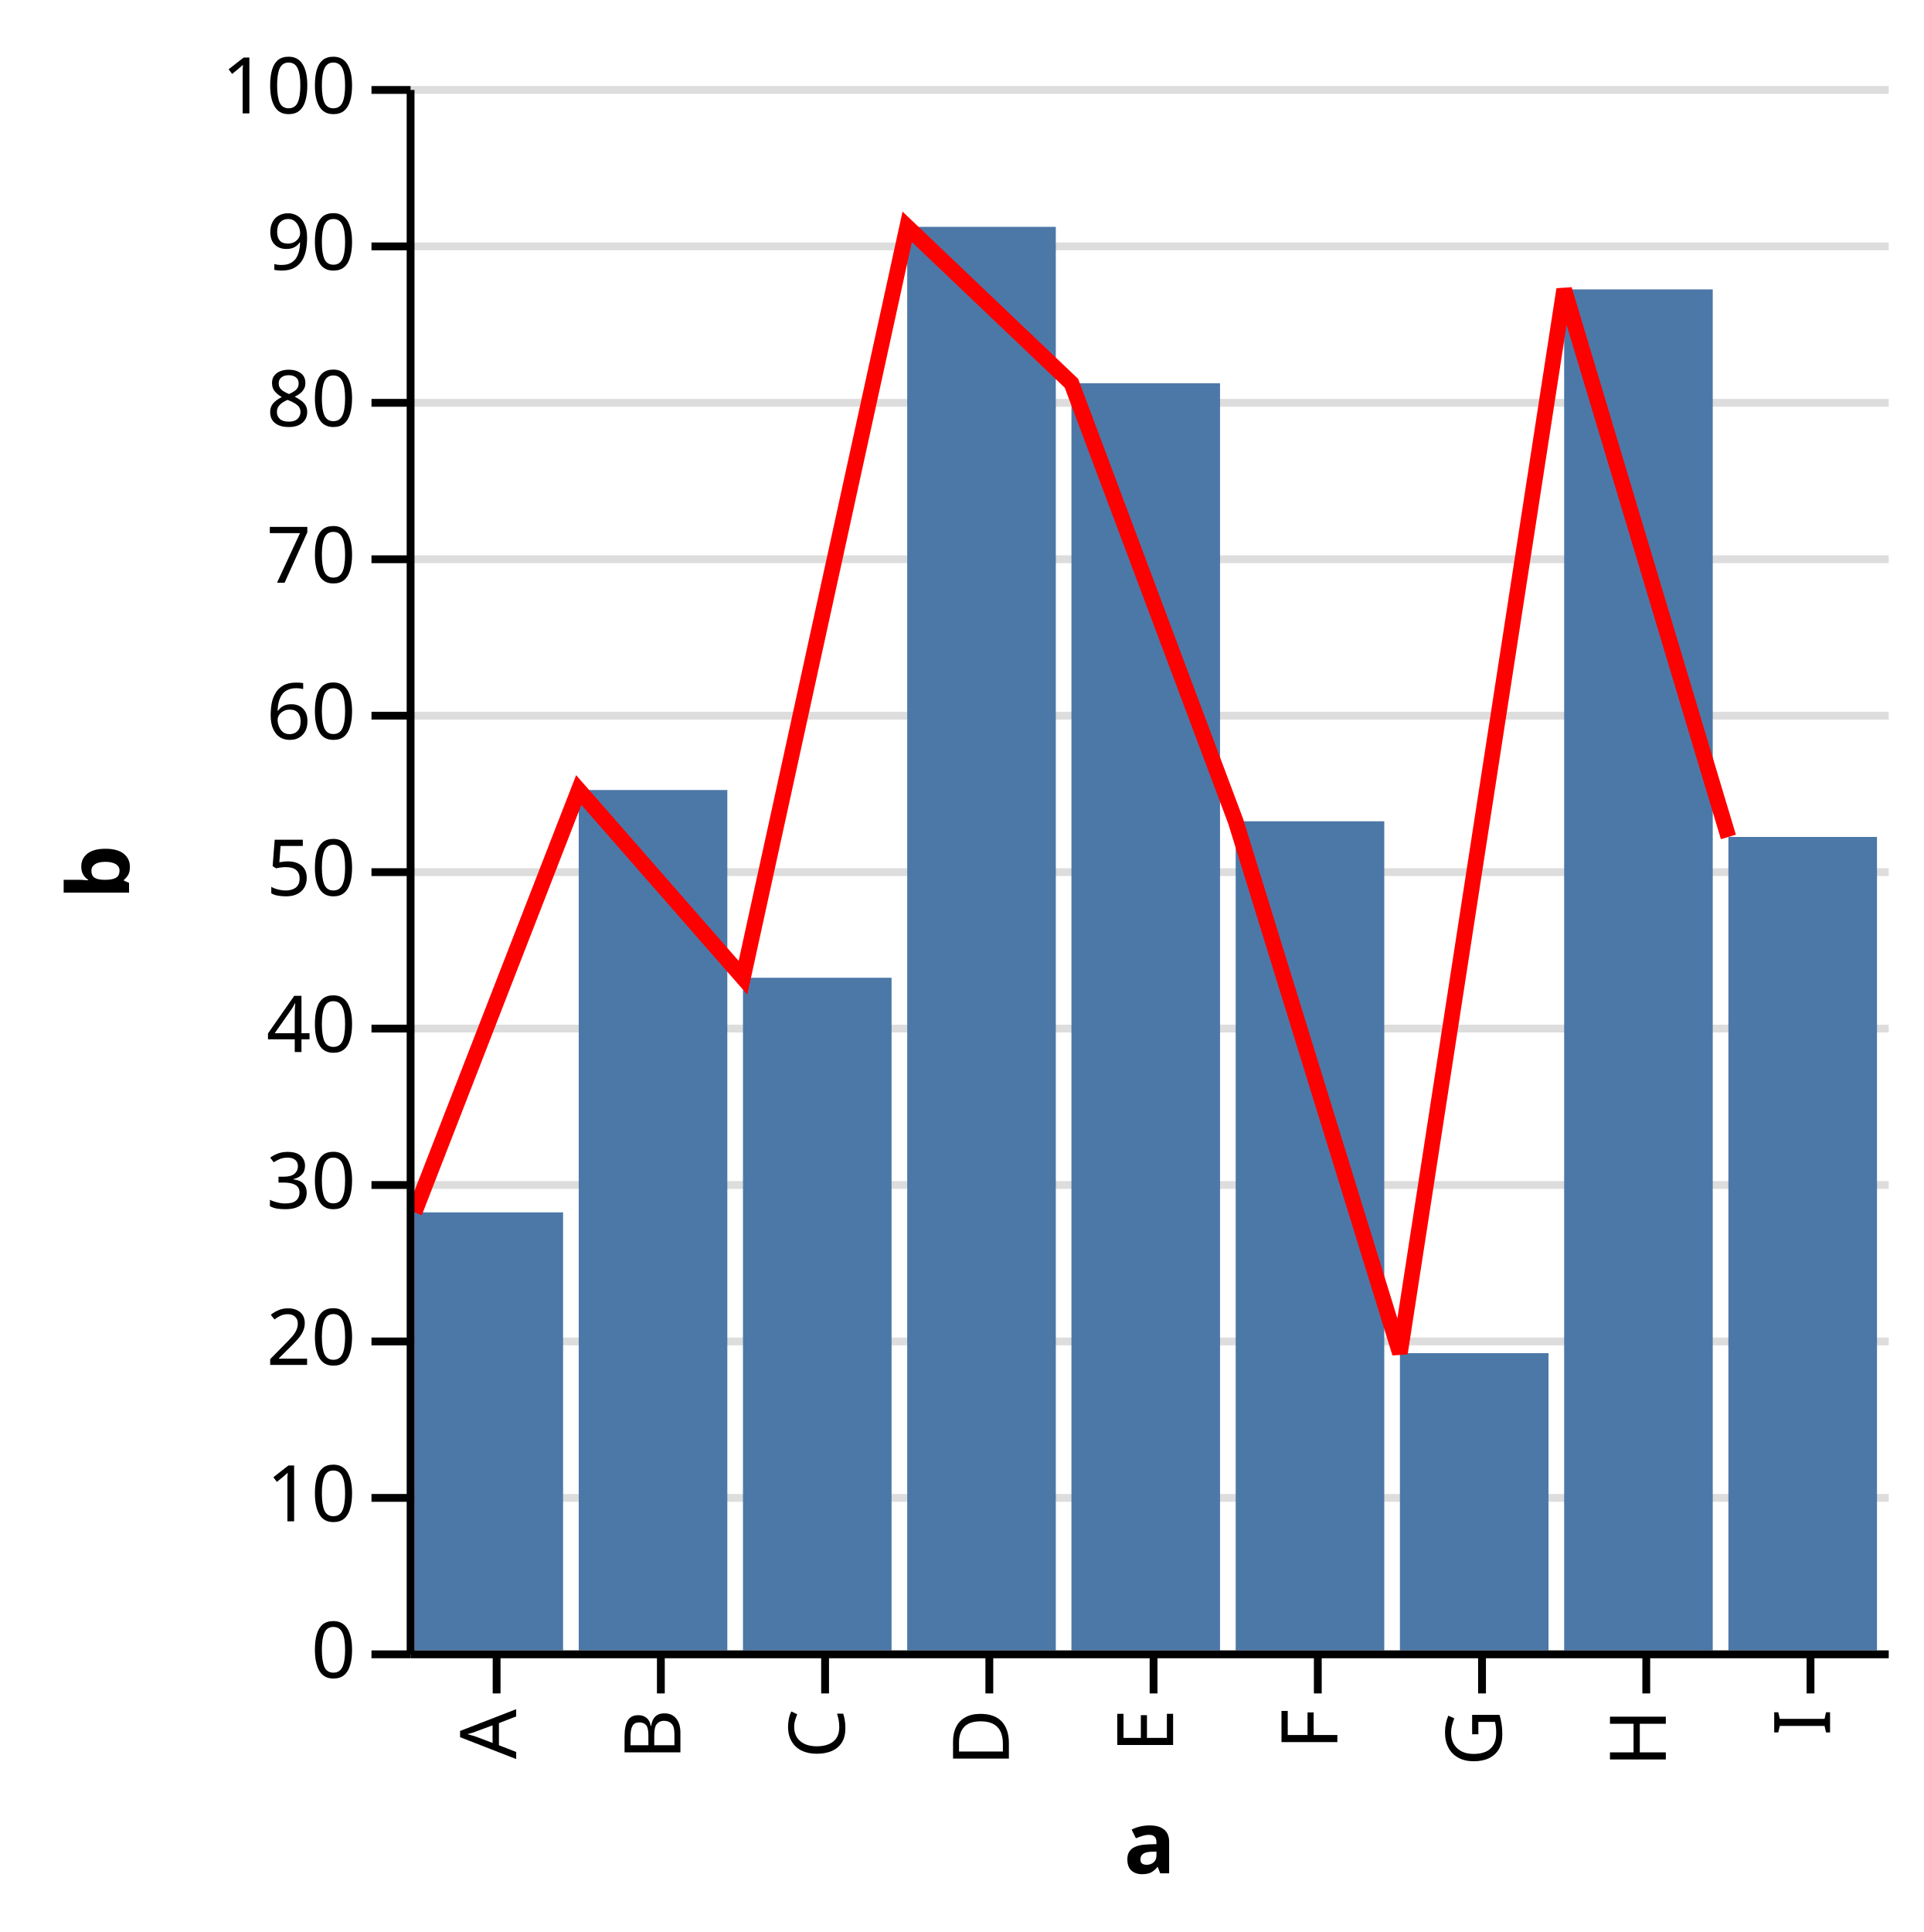
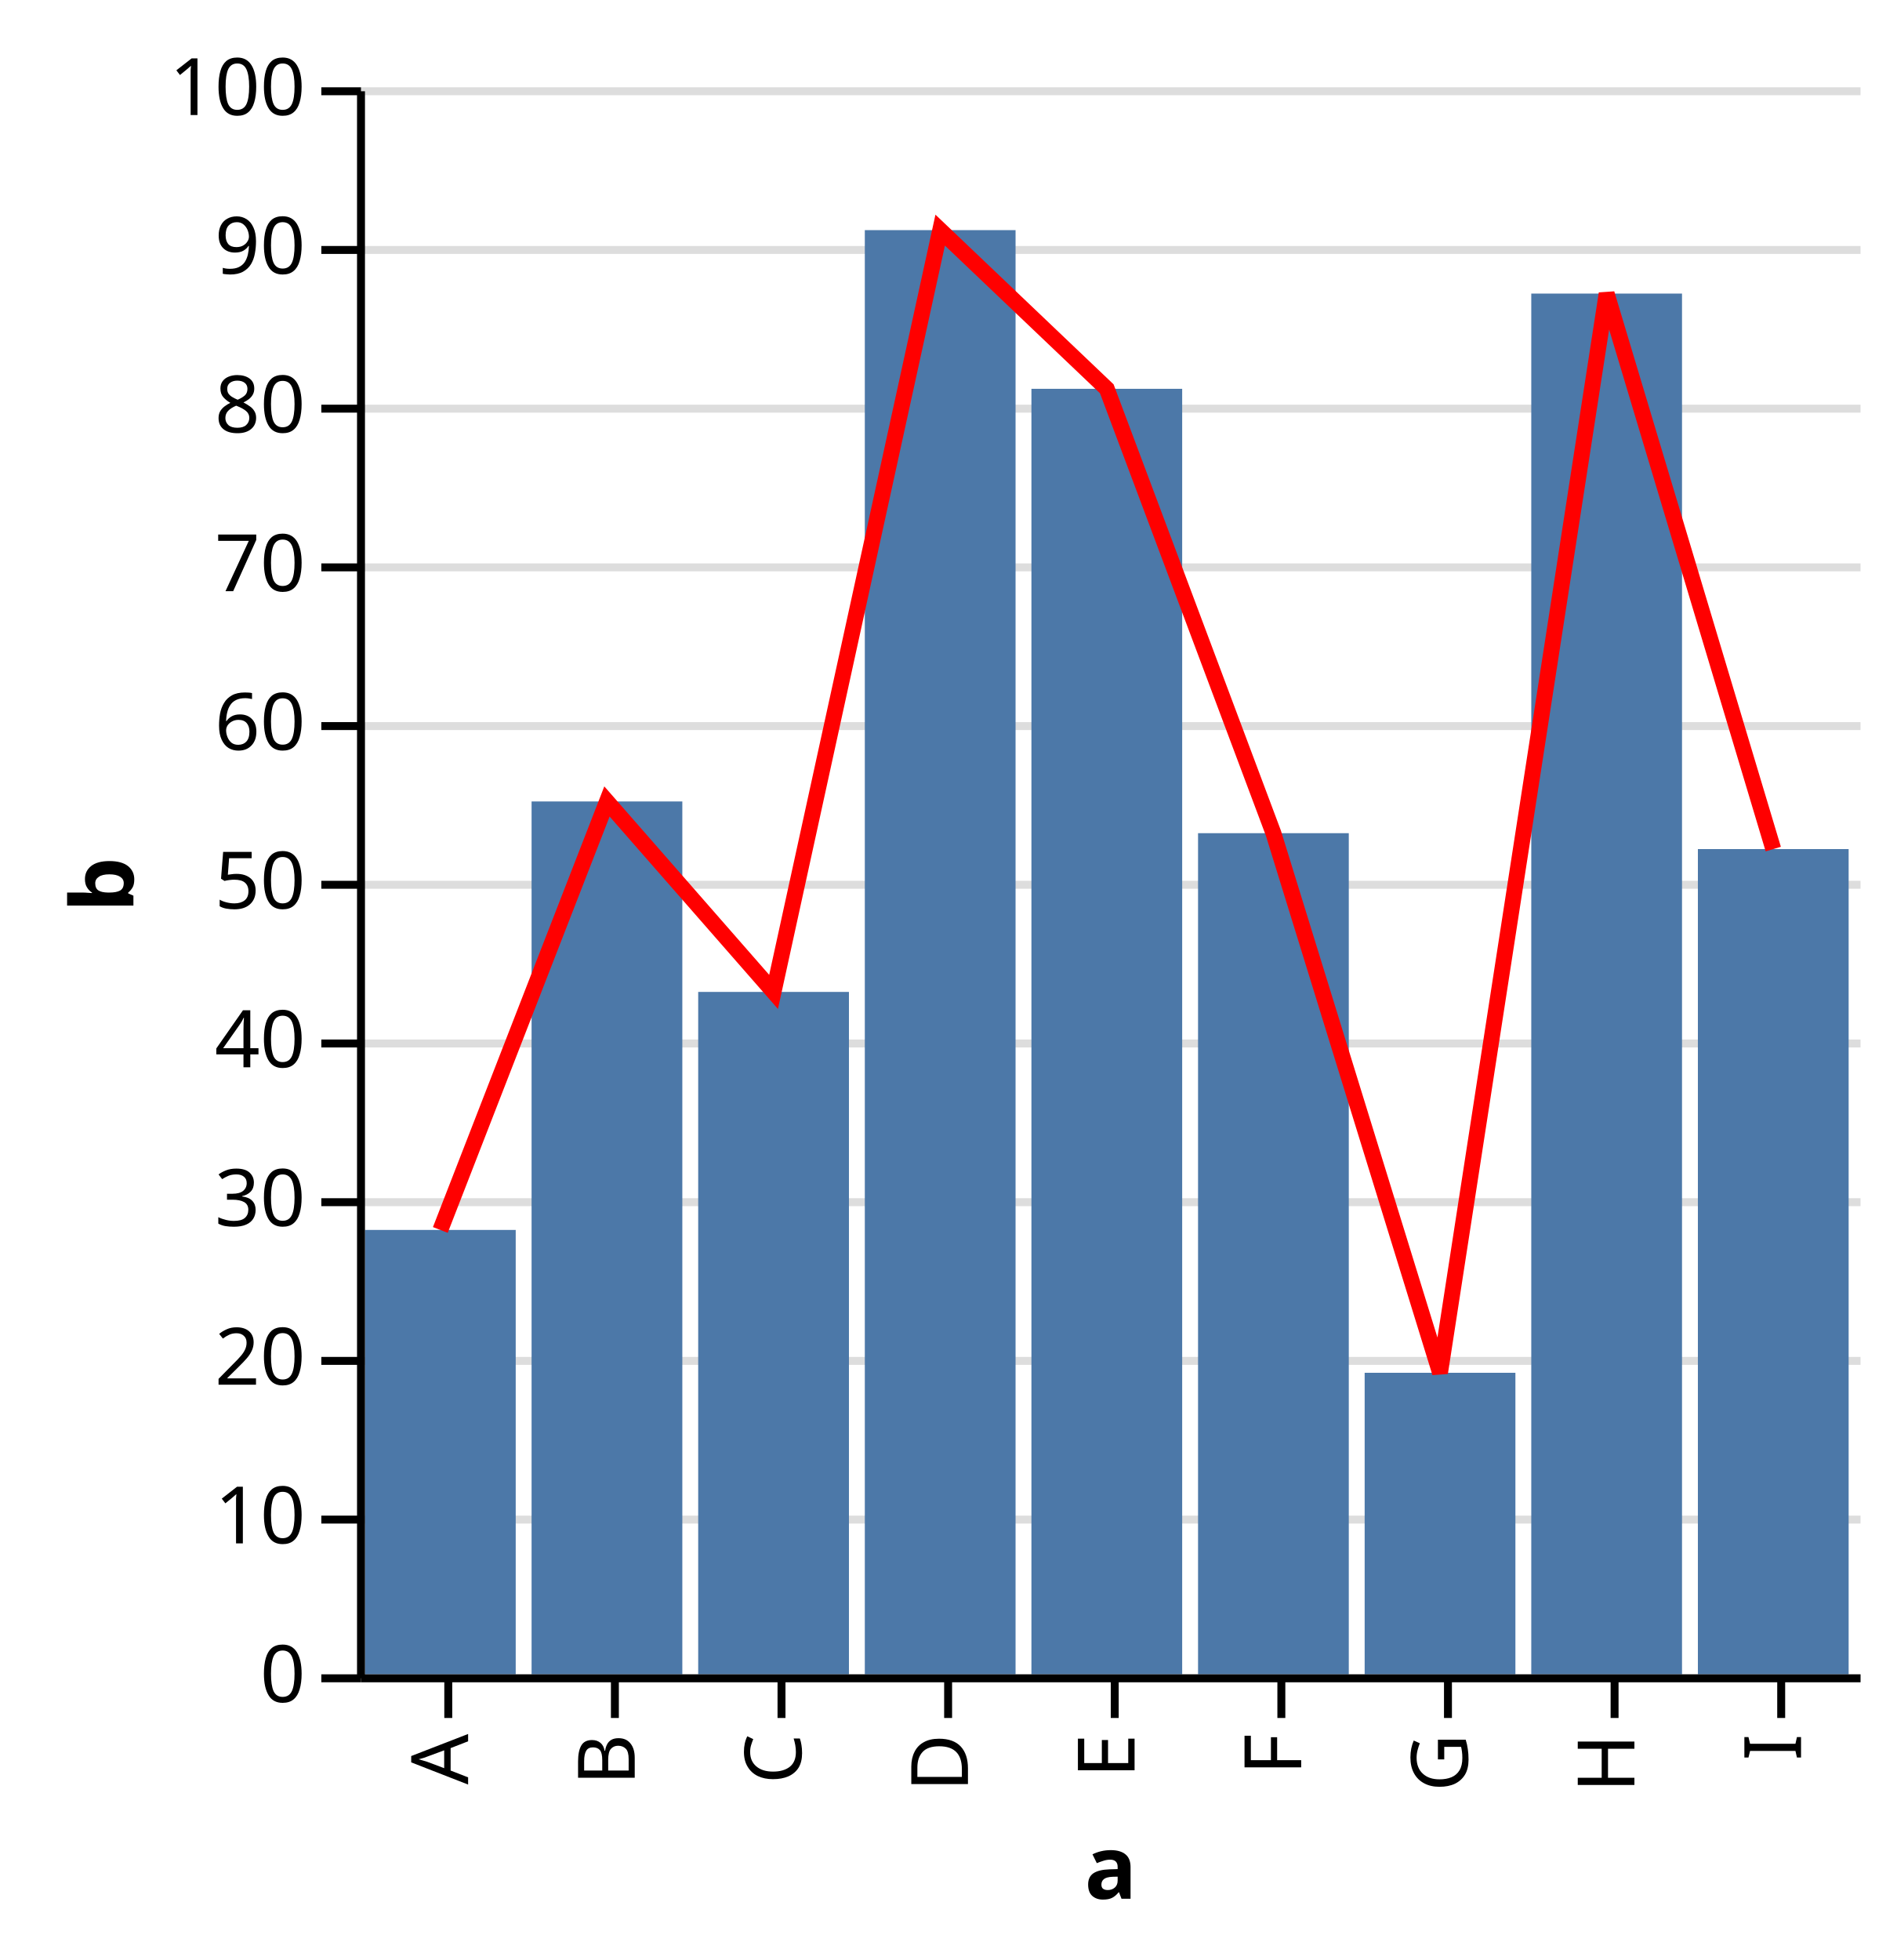
- <svg xmlns="http://www.w3.org/2000/svg" class="marks" width="246" height="247" viewBox="0 0 246 247" version="1.1">
+ <svg xmlns="http://www.w3.org/2000/svg" class="marks" width="239" height="247" viewBox="0 0 239 247" version="1.1">
  <defs>
    <clipPath id="clip1">
      <rect x="0" y="0" width="189" height="200" />
    </clipPath>
    <clipPath id="clip2">
      <rect x="0" y="0" width="189" height="200" />
    </clipPath>
  </defs>
-   <g transform="translate(52,11)">
+   <g transform="translate(45,11)">
    <g class="mark-group role-frame root">
      <g transform="translate(0,0)">
-         <path class="background" d="M0,0h189v200h-189Z" style="fill: none;" />
+         <path class="background" d="M0,0h189v200h-189Z" style="fill: transparent;" />
        <g>
          <g class="mark-group role-axis">
            <g transform="translate(0.5,0.5)">
              <path class="background" d="M0,0h0v0h0Z" style="pointer-events: none; fill: none;" />
              <g>
                <g class="mark-rule role-axis-grid" style="pointer-events: none;">
                  <line transform="translate(0,200)" x2="189" y2="0" style="fill: none; stroke: #ddd; stroke-width: 1; stroke-dasharray: ; opacity: 1;" />
                  <line transform="translate(0,180)" x2="189" y2="0" style="fill: none; stroke: #ddd; stroke-width: 1; stroke-dasharray: ; opacity: 1;" />
                  <line transform="translate(0,160)" x2="189" y2="0" style="fill: none; stroke: #ddd; stroke-width: 1; stroke-dasharray: ; opacity: 1;" />
                  <line transform="translate(0,140)" x2="189" y2="0" style="fill: none; stroke: #ddd; stroke-width: 1; stroke-dasharray: ; opacity: 1;" />
                  <line transform="translate(0,120)" x2="189" y2="0" style="fill: none; stroke: #ddd; stroke-width: 1; stroke-dasharray: ; opacity: 1;" />
                  <line transform="translate(0,100)" x2="189" y2="0" style="fill: none; stroke: #ddd; stroke-width: 1; stroke-dasharray: ; opacity: 1;" />
                  <line transform="translate(0,80)" x2="189" y2="0" style="fill: none; stroke: #ddd; stroke-width: 1; stroke-dasharray: ; opacity: 1;" />
                  <line transform="translate(0,60)" x2="189" y2="0" style="fill: none; stroke: #ddd; stroke-width: 1; stroke-dasharray: ; opacity: 1;" />
                  <line transform="translate(0,40)" x2="189" y2="0" style="fill: none; stroke: #ddd; stroke-width: 1; stroke-dasharray: ; opacity: 1;" />
                  <line transform="translate(0,20)" x2="189" y2="0" style="fill: none; stroke: #ddd; stroke-width: 1; stroke-dasharray: ; opacity: 1;" />
                  <line transform="translate(0,0)" x2="189" y2="0" style="fill: none; stroke: #ddd; stroke-width: 1; stroke-dasharray: ; opacity: 1;" />
                </g>
              </g>
            </g>
          </g>
-           <g class="mark-group role-scope nested_main_group">
-             <g transform="translate(0,0)">
-               <path class="background" d="M0,0h189v200h-189Z" style="fill: transparent;" />
-               <g>
-                 <g class="mark-rect role-bar layer_0_marks" clip-path="url(#clip1)">
-                   <path d="M1,144h19v56h-19Z" style="fill: #4c78a8;" />
-                   <path d="M22,90h19v110h-19Z" style="fill: #4c78a8;" />
-                   <path d="M43,114h19v86h-19Z" style="fill: #4c78a8;" />
-                   <path d="M64,18h19v182h-19Z" style="fill: #4c78a8;" />
-                   <path d="M85,38h19v162h-19Z" style="fill: #4c78a8;" />
-                   <path d="M106,94h19v106h-19Z" style="fill: #4c78a8;" />
-                   <path d="M127,162h19v38h-19Z" style="fill: #4c78a8;" />
-                   <path d="M148,26h19v174h-19Z" style="fill: #4c78a8;" />
-                   <path d="M169,96h19v104h-19Z" style="fill: #4c78a8;" />
-                 </g>
-                 <g class="mark-line role-mark layer_1_marks" clip-path="url(#clip2)">
-                   <path d="M169,96L148,26L127,162L106,94L85,38L64,18L43,114L22,90L1,144" style="fill: none; stroke: red; stroke-width: 2;" />
-                 </g>
-               </g>
-             </g>
+           <g class="mark-rect role-bar layer_0_marks" clip-path="url(#clip1)">
+             <path d="M1,144h19v56h-19Z" style="fill: #4c78a8;" />
+             <path d="M22,90h19v110h-19Z" style="fill: #4c78a8;" />
+             <path d="M43,114h19v86h-19Z" style="fill: #4c78a8;" />
+             <path d="M64,18h19v182h-19Z" style="fill: #4c78a8;" />
+             <path d="M85,38h19v162h-19Z" style="fill: #4c78a8;" />
+             <path d="M106,94h19v106h-19Z" style="fill: #4c78a8;" />
+             <path d="M127,162h19v38h-19Z" style="fill: #4c78a8;" />
+             <path d="M148,26h19v174h-19Z" style="fill: #4c78a8;" />
+             <path d="M169,96h19v104h-19Z" style="fill: #4c78a8;" />
+           </g>
+           <g class="mark-line role-mark layer_1_marks" clip-path="url(#clip2)">
+             <path d="M178.5,96L157.5,26L136.5,162L115.5,94L94.5,38L73.5,18L52.5,114L31.5,90L10.5,144" style="fill: none; stroke: red; stroke-width: 2;" />
          </g>
          <g class="mark-group role-axis">
            <g transform="translate(0.5,200.5)">
              <path class="background" d="M0,0h0v0h0Z" style="pointer-events: none; fill: none;" />
              <g>
                <g class="mark-rule role-axis-tick" style="pointer-events: none;">
                  <line transform="translate(11,0)" x2="0" y2="5" style="fill: none; stroke: #000; stroke-width: 1; opacity: 1;" />
                  <line transform="translate(32,0)" x2="0" y2="5" style="fill: none; stroke: #000; stroke-width: 1; opacity: 1;" />
                  <line transform="translate(53,0)" x2="0" y2="5" style="fill: none; stroke: #000; stroke-width: 1; opacity: 1;" />
                  <line transform="translate(74,0)" x2="0" y2="5" style="fill: none; stroke: #000; stroke-width: 1; opacity: 1;" />
                  <line transform="translate(95,0)" x2="0" y2="5" style="fill: none; stroke: #000; stroke-width: 1; opacity: 1;" />
                  <line transform="translate(116,0)" x2="0" y2="5" style="fill: none; stroke: #000; stroke-width: 1; opacity: 1;" />
                  <line transform="translate(137,0)" x2="0" y2="5" style="fill: none; stroke: #000; stroke-width: 1; opacity: 1;" />
                  <line transform="translate(158,0)" x2="0" y2="5" style="fill: none; stroke: #000; stroke-width: 1; opacity: 1;" />
                  <line transform="translate(179,0)" x2="0" y2="5" style="fill: none; stroke: #000; stroke-width: 1; opacity: 1;" />
                </g>
                <g class="mark-text role-axis-label" style="pointer-events: none;">
                  <text text-anchor="end" transform="translate(10.5,7) rotate(270) translate(0,3)" style="font: 10px sans-serif; fill: #000; opacity: 1;">A</text>
                  <text text-anchor="end" transform="translate(31.5,7) rotate(270) translate(0,3)" style="font: 10px sans-serif; fill: #000; opacity: 1;">B</text>
                  <text text-anchor="end" transform="translate(52.5,7) rotate(270) translate(0,3)" style="font: 10px sans-serif; fill: #000; opacity: 1;">C</text>
                  <text text-anchor="end" transform="translate(73.5,7) rotate(270) translate(0,3)" style="font: 10px sans-serif; fill: #000; opacity: 1;">D</text>
                  <text text-anchor="end" transform="translate(94.5,7) rotate(270) translate(0,3)" style="font: 10px sans-serif; fill: #000; opacity: 1;">E</text>
                  <text text-anchor="end" transform="translate(115.5,7) rotate(270) translate(0,3)" style="font: 10px sans-serif; fill: #000; opacity: 1;">F</text>
                  <text text-anchor="end" transform="translate(136.5,7) rotate(270) translate(0,3)" style="font: 10px sans-serif; fill: #000; opacity: 1;">G</text>
                  <text text-anchor="end" transform="translate(157.5,7) rotate(270) translate(0,3)" style="font: 10px sans-serif; fill: #000; opacity: 1;">H</text>
                  <text text-anchor="end" transform="translate(178.5,7) rotate(270) translate(0,3)" style="font: 10px sans-serif; fill: #000; opacity: 1;">I</text>
                </g>
                <g class="mark-rule role-axis-domain" style="pointer-events: none;">
                  <line transform="translate(0,0)" x2="189" y2="0" style="fill: none; stroke: #000; stroke-width: 1; opacity: 1;" />
                </g>
                <g class="mark-text role-axis-title" style="pointer-events: none;">
-                   <text text-anchor="middle" transform="translate(94.5,28)" style="font: bold 11px sans-serif; fill: #000; opacity: 1;">a</text>
+                   <text text-anchor="middle" transform="translate(94.5,27.77832)" style="font: bold 11px sans-serif; fill: #000; opacity: 1;">a</text>
                </g>
              </g>
            </g>
          </g>
          <g class="mark-group role-axis">
            <g transform="translate(0.5,0.5)">
              <path class="background" d="M0,0h0v0h0Z" style="pointer-events: none; fill: none;" />
              <g>
                <g class="mark-rule role-axis-tick" style="pointer-events: none;">
                  <line transform="translate(0,200)" x2="-5" y2="0" style="fill: none; stroke: #000; stroke-width: 1; opacity: 1;" />
                  <line transform="translate(0,180)" x2="-5" y2="0" style="fill: none; stroke: #000; stroke-width: 1; opacity: 1;" />
                  <line transform="translate(0,160)" x2="-5" y2="0" style="fill: none; stroke: #000; stroke-width: 1; opacity: 1;" />
                  <line transform="translate(0,140)" x2="-5" y2="0" style="fill: none; stroke: #000; stroke-width: 1; opacity: 1;" />
                  <line transform="translate(0,120)" x2="-5" y2="0" style="fill: none; stroke: #000; stroke-width: 1; opacity: 1;" />
                  <line transform="translate(0,100)" x2="-5" y2="0" style="fill: none; stroke: #000; stroke-width: 1; opacity: 1;" />
                  <line transform="translate(0,80)" x2="-5" y2="0" style="fill: none; stroke: #000; stroke-width: 1; opacity: 1;" />
                  <line transform="translate(0,60)" x2="-5" y2="0" style="fill: none; stroke: #000; stroke-width: 1; opacity: 1;" />
                  <line transform="translate(0,40)" x2="-5" y2="0" style="fill: none; stroke: #000; stroke-width: 1; opacity: 1;" />
                  <line transform="translate(0,20)" x2="-5" y2="0" style="fill: none; stroke: #000; stroke-width: 1; opacity: 1;" />
                  <line transform="translate(0,0)" x2="-5" y2="0" style="fill: none; stroke: #000; stroke-width: 1; opacity: 1;" />
                </g>
                <g class="mark-text role-axis-label" style="pointer-events: none;">
                  <text text-anchor="end" transform="translate(-7,203)" style="font: 10px sans-serif; fill: #000; opacity: 1;">0</text>
                  <text text-anchor="end" transform="translate(-7,183)" style="font: 10px sans-serif; fill: #000; opacity: 1;">10</text>
                  <text text-anchor="end" transform="translate(-7,163)" style="font: 10px sans-serif; fill: #000; opacity: 1;">20</text>
                  <text text-anchor="end" transform="translate(-7,143)" style="font: 10px sans-serif; fill: #000; opacity: 1;">30</text>
                  <text text-anchor="end" transform="translate(-7,123)" style="font: 10px sans-serif; fill: #000; opacity: 1;">40</text>
                  <text text-anchor="end" transform="translate(-7,103)" style="font: 10px sans-serif; fill: #000; opacity: 1;">50</text>
                  <text text-anchor="end" transform="translate(-7,83)" style="font: 10px sans-serif; fill: #000; opacity: 1;">60</text>
                  <text text-anchor="end" transform="translate(-7,63)" style="font: 10px sans-serif; fill: #000; opacity: 1;">70</text>
                  <text text-anchor="end" transform="translate(-7,43)" style="font: 10px sans-serif; fill: #000; opacity: 1;">80</text>
                  <text text-anchor="end" transform="translate(-7,23)" style="font: 10px sans-serif; fill: #000; opacity: 1;">90</text>
                  <text text-anchor="end" transform="translate(-7,3)" style="font: 10px sans-serif; fill: #000; opacity: 1;">100</text>
                </g>
                <g class="mark-rule role-axis-domain" style="pointer-events: none;">
                  <line transform="translate(0,200)" x2="0" y2="-200" style="fill: none; stroke: #000; stroke-width: 1; opacity: 1;" />
                </g>
                <g class="mark-text role-axis-title" style="pointer-events: none;">
-                   <text text-anchor="middle" transform="translate(-34,100) rotate(-90) translate(0,-2)" style="font: bold 11px sans-serif; fill: #000; opacity: 1;">b</text>
+                   <text text-anchor="middle" transform="translate(-26.68457,100) rotate(-90) translate(0,-2)" style="font: bold 11px sans-serif; fill: #000; opacity: 1;">b</text>
                </g>
              </g>
            </g>
          </g>
        </g>
      </g>
    </g>
  </g>
</svg>
